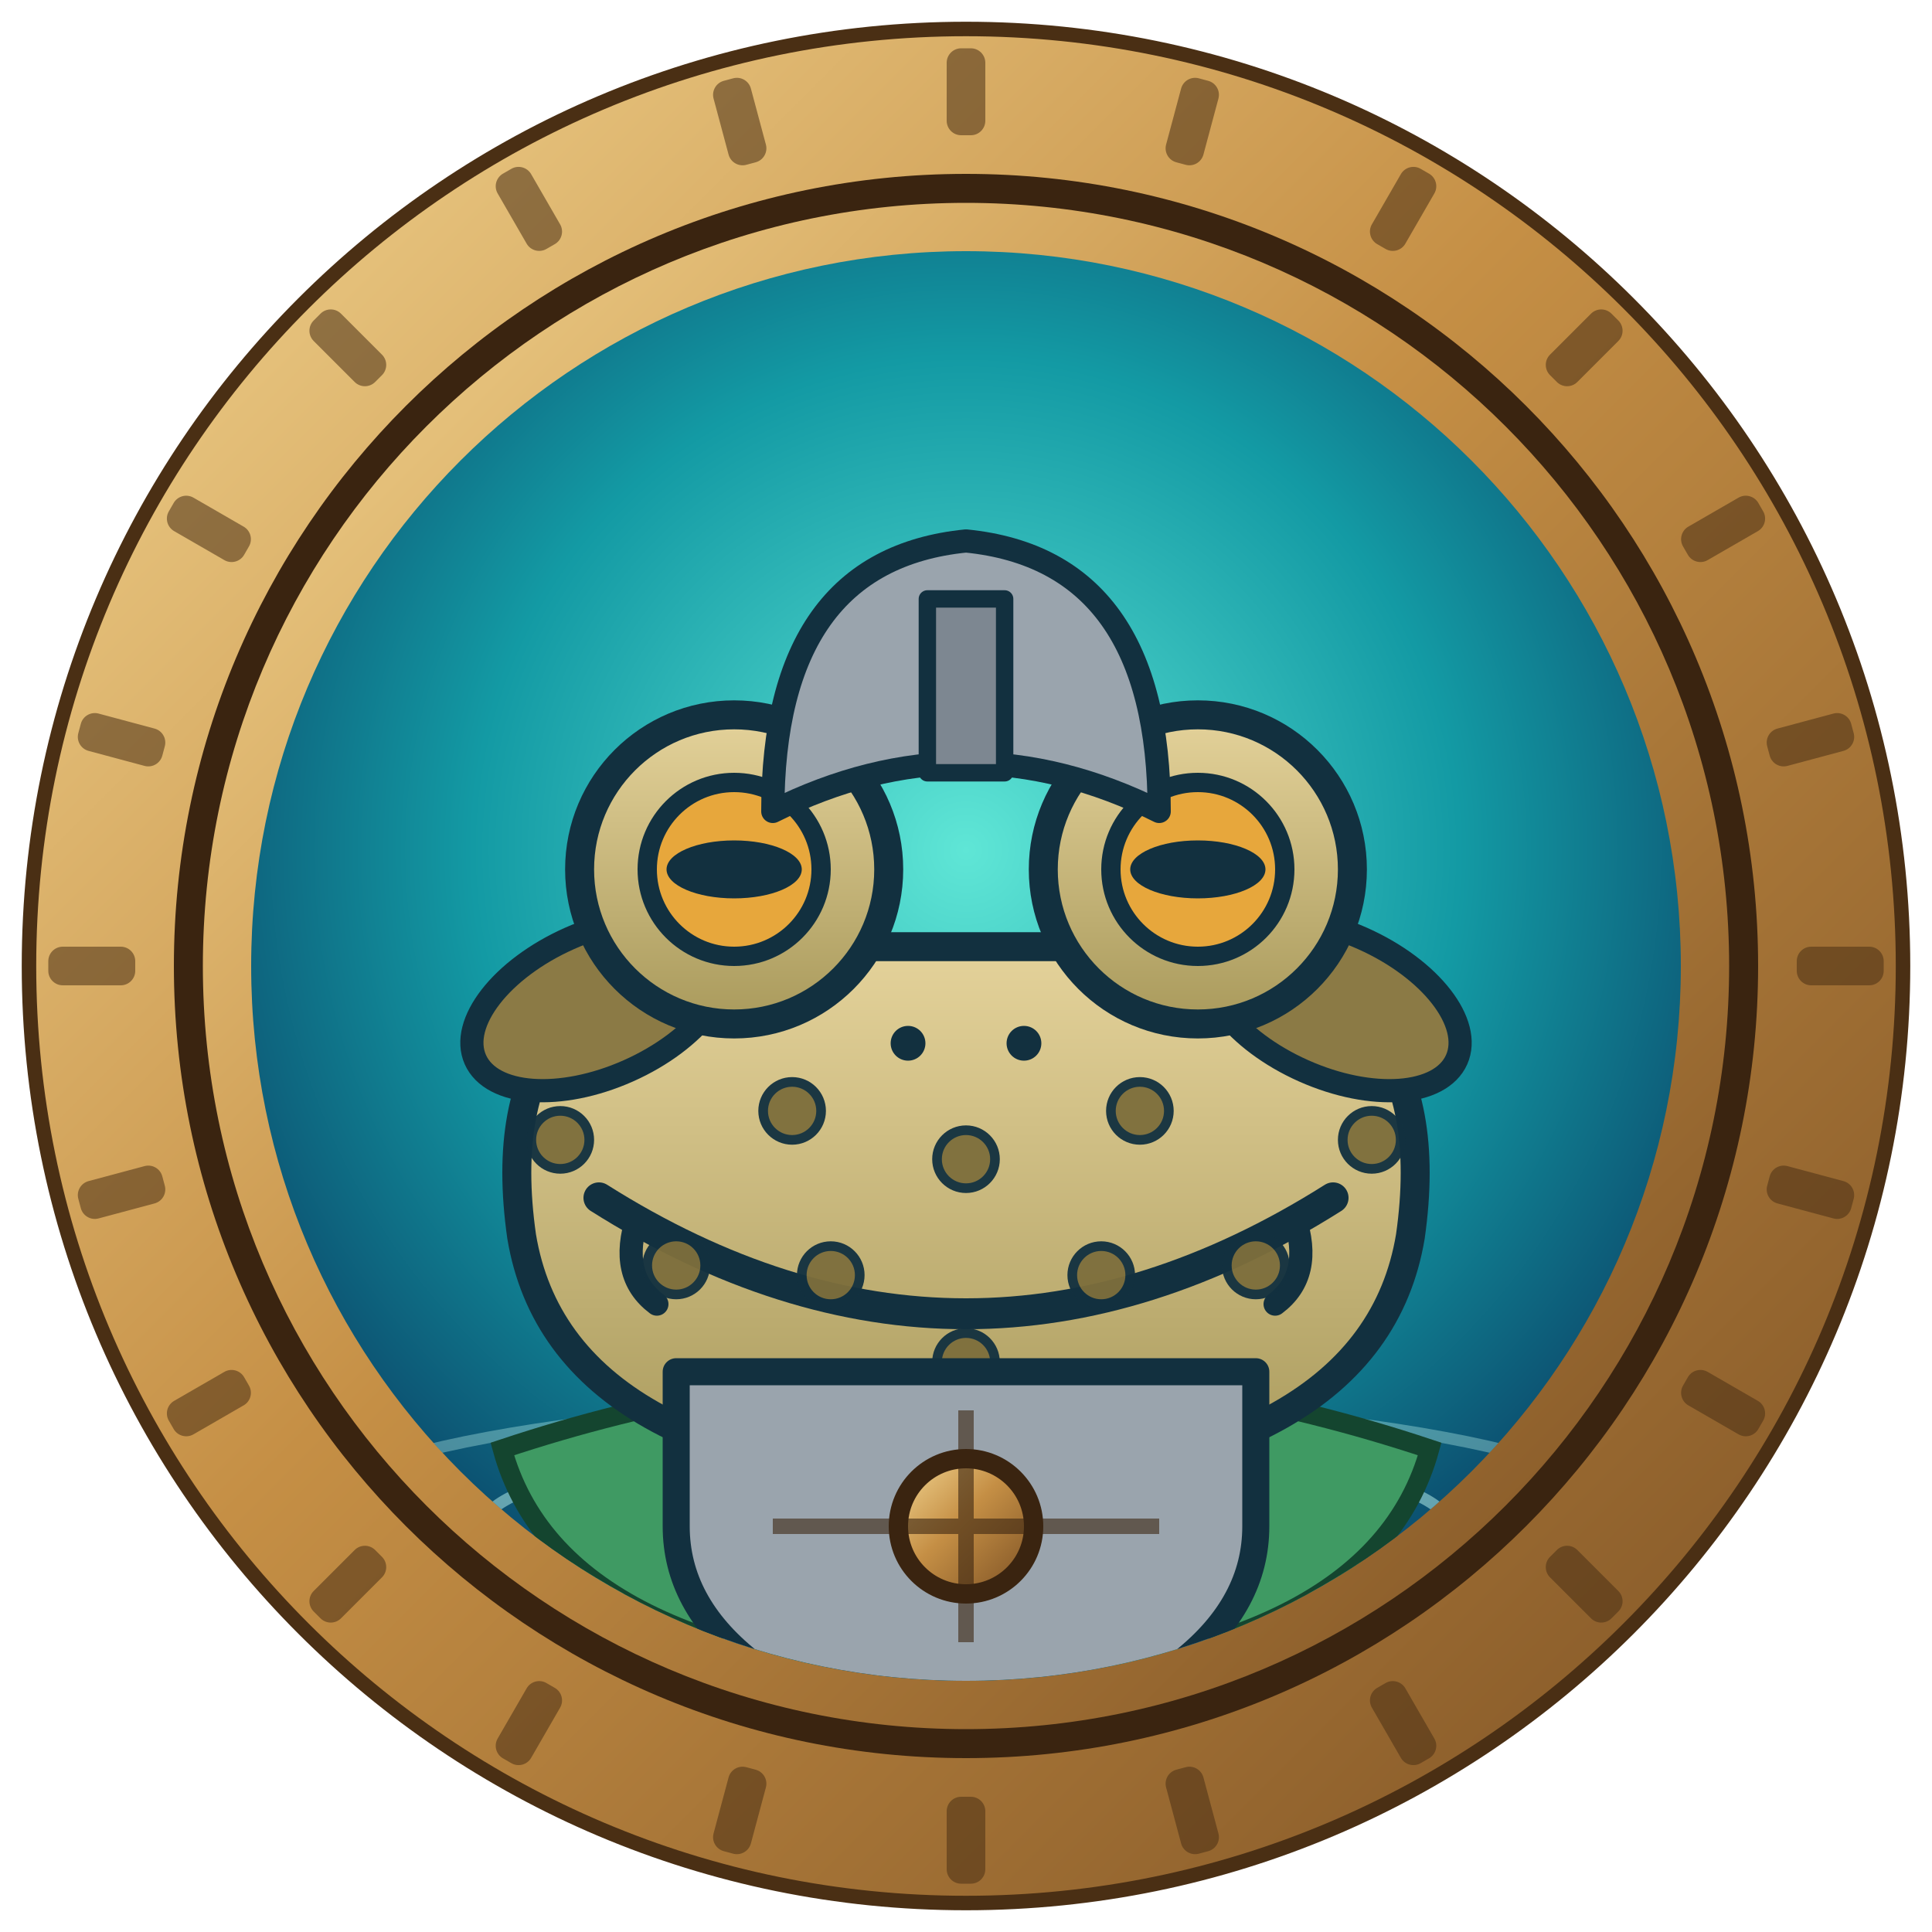
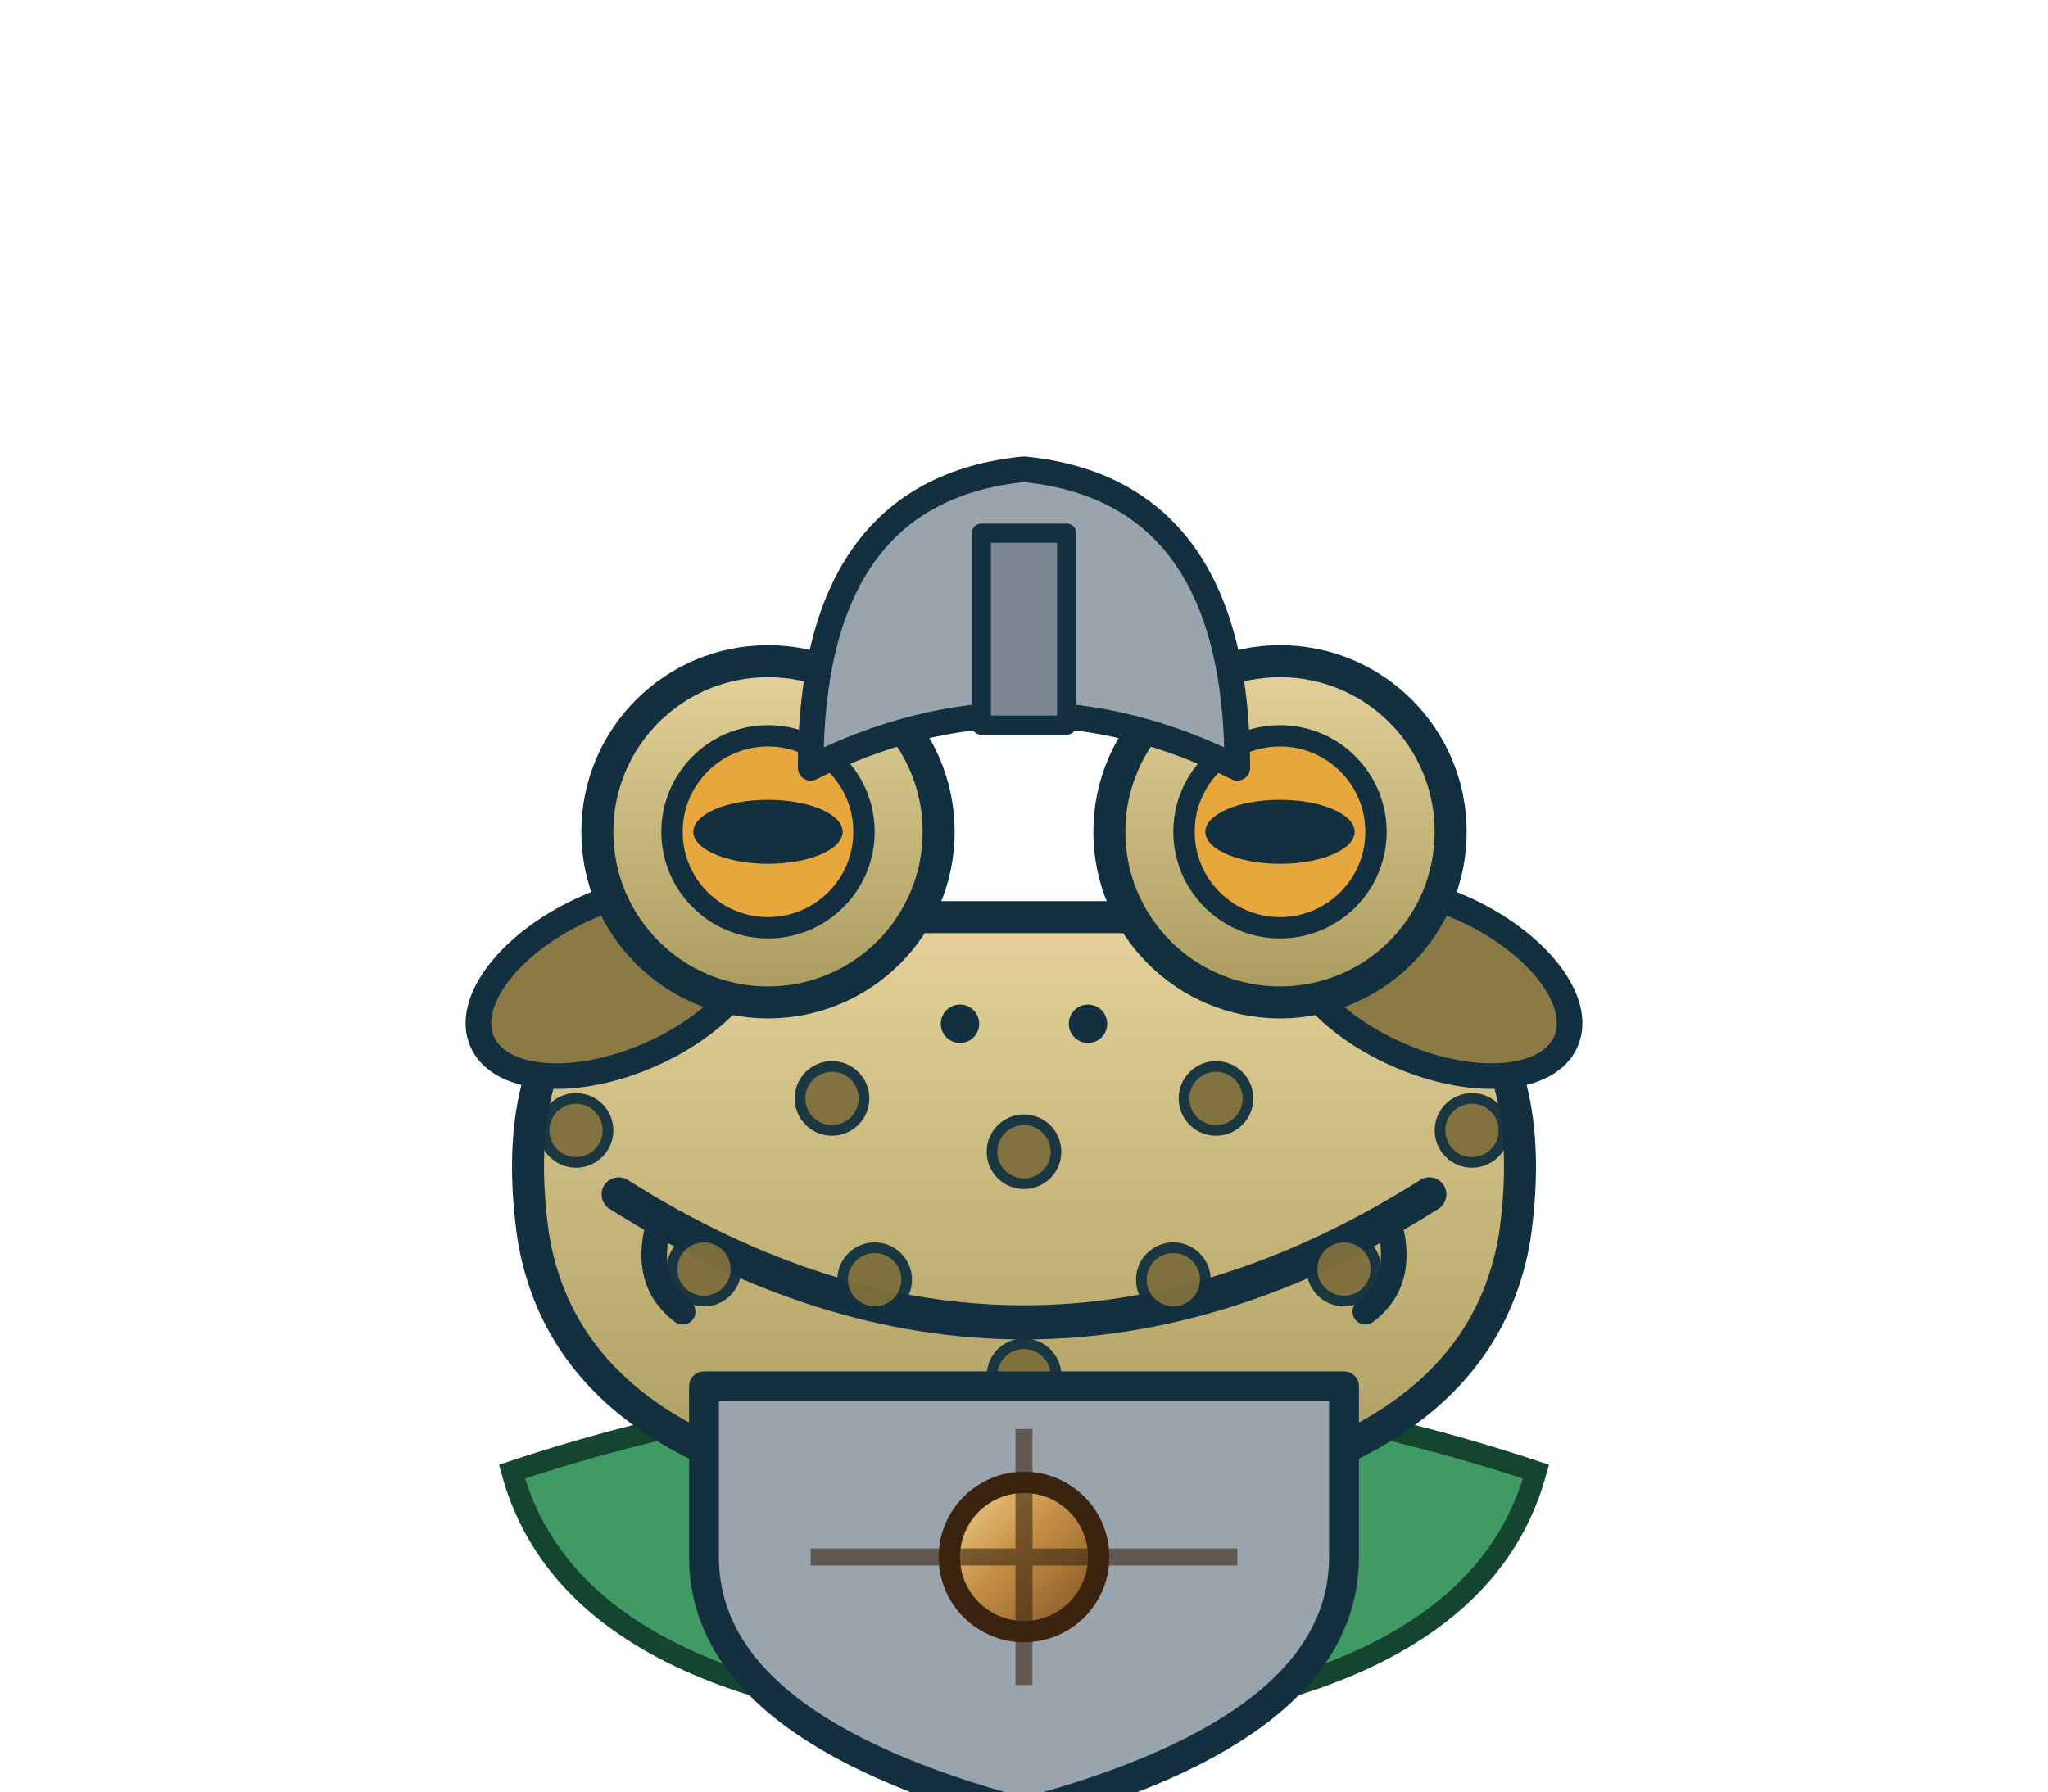
- <svg xmlns="http://www.w3.org/2000/svg" viewBox="0 0 200 200" width="200" height="200">
+ <svg xmlns="http://www.w3.org/2000/svg" viewBox="4 12 192 168" width="192" height="168">
  <defs>
    <linearGradient id="bronze" x1="0" y1="0" x2="1" y2="1">
      <stop offset="0" stop-color="#f4d894" />
      <stop offset=".45" stop-color="#c58f45" />
      <stop offset="1" stop-color="#7a4f23" />
    </linearGradient>
    <radialGradient id="teal" cx=".5" cy=".42" r=".62">
      <stop offset="0" stop-color="#5fe6d6" />
      <stop offset=".55" stop-color="#139aa4" />
      <stop offset="1" stop-color="#0a3d63" />
    </radialGradient>
    <linearGradient id="skin" x1="0" y1="0" x2="0" y2="1">
      <stop offset="0" stop-color="#e4d29a" />
      <stop offset="1" stop-color="#a99a5c" />
    </linearGradient>
    <clipPath id="disc">
      <circle cx="100" cy="100" r="74" />
    </clipPath>
  </defs>
-   <circle cx="100" cy="100" r="97" fill="url(#bronze)" />
-   <circle cx="100" cy="100" r="97" fill="none" stroke="#4a2f14" stroke-width="1.5" />
-   <rect x="98" y="5" width="4" height="9" rx="1.5" fill="#4a2f14" opacity=".55" transform="rotate(0 100 100)" />
-   <rect x="98" y="5" width="4" height="9" rx="1.5" fill="#4a2f14" opacity=".55" transform="rotate(15 100 100)" />
-   <rect x="98" y="5" width="4" height="9" rx="1.5" fill="#4a2f14" opacity=".55" transform="rotate(30 100 100)" />
-   <rect x="98" y="5" width="4" height="9" rx="1.5" fill="#4a2f14" opacity=".55" transform="rotate(45 100 100)" />
-   <rect x="98" y="5" width="4" height="9" rx="1.5" fill="#4a2f14" opacity=".55" transform="rotate(60 100 100)" />
-   <rect x="98" y="5" width="4" height="9" rx="1.5" fill="#4a2f14" opacity=".55" transform="rotate(75 100 100)" />
-   <rect x="98" y="5" width="4" height="9" rx="1.5" fill="#4a2f14" opacity=".55" transform="rotate(90 100 100)" />
-   <rect x="98" y="5" width="4" height="9" rx="1.5" fill="#4a2f14" opacity=".55" transform="rotate(105 100 100)" />
-   <rect x="98" y="5" width="4" height="9" rx="1.5" fill="#4a2f14" opacity=".55" transform="rotate(120 100 100)" />
-   <rect x="98" y="5" width="4" height="9" rx="1.5" fill="#4a2f14" opacity=".55" transform="rotate(135 100 100)" />
-   <rect x="98" y="5" width="4" height="9" rx="1.5" fill="#4a2f14" opacity=".55" transform="rotate(150 100 100)" />
-   <rect x="98" y="5" width="4" height="9" rx="1.5" fill="#4a2f14" opacity=".55" transform="rotate(165 100 100)" />
-   <rect x="98" y="5" width="4" height="9" rx="1.5" fill="#4a2f14" opacity=".55" transform="rotate(180 100 100)" />
-   <rect x="98" y="5" width="4" height="9" rx="1.5" fill="#4a2f14" opacity=".55" transform="rotate(195 100 100)" />
-   <rect x="98" y="5" width="4" height="9" rx="1.5" fill="#4a2f14" opacity=".55" transform="rotate(210 100 100)" />
-   <rect x="98" y="5" width="4" height="9" rx="1.5" fill="#4a2f14" opacity=".55" transform="rotate(225 100 100)" />
-   <rect x="98" y="5" width="4" height="9" rx="1.5" fill="#4a2f14" opacity=".55" transform="rotate(240 100 100)" />
-   <rect x="98" y="5" width="4" height="9" rx="1.5" fill="#4a2f14" opacity=".55" transform="rotate(255 100 100)" />
-   <rect x="98" y="5" width="4" height="9" rx="1.5" fill="#4a2f14" opacity=".55" transform="rotate(270 100 100)" />
-   <rect x="98" y="5" width="4" height="9" rx="1.5" fill="#4a2f14" opacity=".55" transform="rotate(285 100 100)" />
-   <rect x="98" y="5" width="4" height="9" rx="1.5" fill="#4a2f14" opacity=".55" transform="rotate(300 100 100)" />
-   <rect x="98" y="5" width="4" height="9" rx="1.5" fill="#4a2f14" opacity=".55" transform="rotate(315 100 100)" />
-   <rect x="98" y="5" width="4" height="9" rx="1.5" fill="#4a2f14" opacity=".55" transform="rotate(330 100 100)" />
-   <rect x="98" y="5" width="4" height="9" rx="1.5" fill="#4a2f14" opacity=".55" transform="rotate(345 100 100)" />
-   <circle cx="100" cy="100" r="82" fill="#3a2410" />
-   <circle cx="100" cy="100" r="79" fill="url(#bronze)" />
-   <circle cx="100" cy="100" r="74" fill="url(#teal)" />
-   <g clip-path="url(#disc)">
-     <ellipse cx="100" cy="158" rx="70" ry="13" fill="none" stroke="#bff6ee" stroke-opacity=".35" stroke-width="1.2" />
-     <ellipse cx="100" cy="158" rx="50" ry="9" fill="none" stroke="#bff6ee" stroke-opacity=".5" stroke-width="1.2" />
-     <path d="M52 150 Q100 134 148 150 Q142 172 100 174 Q58 172 52 150Z" fill="#3f9a63" stroke="#14452f" stroke-width="2" />
-     <path d="M100 152 L100 174" stroke="#14452f" stroke-width="1.6" opacity=".6" />
-     <path d="M54 128 Q50 100 78 98 L122 98 Q150 100 146 128 Q142 152 100 154 Q58 152 54 128Z" fill="url(#skin)" stroke="#12303f" stroke-width="3" stroke-linejoin="round" />
-     <ellipse cx="62" cy="104" rx="14" ry="7.5" transform="rotate(-24 62 104)" fill="#8b7a45" stroke="#12303f" stroke-width="2.4" />
-     <ellipse cx="138" cy="104" rx="14" ry="7.5" transform="rotate(24 138 104)" fill="#8b7a45" stroke="#12303f" stroke-width="2.4" />
-     <circle cx="76" cy="90" r="16" fill="url(#skin)" stroke="#12303f" stroke-width="3" />
-     <circle cx="76" cy="90" r="9.0" fill="#e7a73c" stroke="#12303f" stroke-width="2" />
-     <ellipse cx="76" cy="90" rx="7.0" ry="3.0" fill="#12303f" transform="rotate(0 76 90)" />
-     <circle cx="124" cy="90" r="16" fill="url(#skin)" stroke="#12303f" stroke-width="3" />
-     <circle cx="124" cy="90" r="9.0" fill="#e7a73c" stroke="#12303f" stroke-width="2" />
-     <ellipse cx="124" cy="90" rx="7.0" ry="3.0" fill="#12303f" transform="rotate(0 124 90)" />
-     <circle cx="94" cy="108" r="1.8" fill="#12303f" />
-     <circle cx="106" cy="108" r="1.8" fill="#12303f" />
-     <path d="M62 124 Q100 148 138 124" fill="none" stroke="#12303f" stroke-width="3.2" stroke-linecap="round" />
-     <path d="M66 126 Q64 132 68 135 M134 126 Q136 132 132 135" fill="none" stroke="#12303f" stroke-width="2.4" stroke-linecap="round" />
-     <g fill="#7d6e3c" stroke="#12303f" stroke-width="1" opacity=".95">
-       <circle cx="82" cy="115" r="3" />
-       <circle cx="100" cy="120" r="3" />
-       <circle cx="118" cy="115" r="3" />
-       <circle cx="70" cy="131" r="3" />
-       <circle cx="130" cy="131" r="3" />
-       <circle cx="100" cy="141" r="3" />
-       <circle cx="86" cy="132" r="3" />
-       <circle cx="114" cy="132" r="3" />
-       <circle cx="58" cy="118" r="3" />
-       <circle cx="142" cy="118" r="3" />
-     </g>
-     <path d="M80 84 Q80 58 100 56 Q120 58 120 84 Q100 74 80 84Z" fill="#9aa4ad" stroke="#12303f" stroke-width="2.4" stroke-linejoin="round" stroke-linecap="round" />
-     <path d="M96 62 H104 V80 H96Z" fill="#7d8791" stroke="#12303f" stroke-width="1.8" stroke-linejoin="round" stroke-linecap="round" />
-     <path d="M70 142 H130 V158 Q130 174 100 182 Q70 174 70 158Z" fill="#9aa4ad" stroke="#12303f" stroke-width="2.8" stroke-linejoin="round" stroke-linecap="round" />
-     <circle cx="100" cy="158" r="7" fill="url(#bronze)" stroke="#3a2410" stroke-width="2" />
-     <path d="M100 146 V170 M80 158 H120" stroke="#3a2410" stroke-width="1.6" opacity=".6" />
+   <path d="M52 150 Q100 134 148 150 Q142 172 100 174 Q58 172 52 150Z" fill="#3f9a63" stroke="#14452f" stroke-width="2" />
+   <path d="M100 152 L100 174" stroke="#14452f" stroke-width="1.6" opacity=".6" />
+   <path d="M54 128 Q50 100 78 98 L122 98 Q150 100 146 128 Q142 152 100 154 Q58 152 54 128Z" fill="url(#skin)" stroke="#12303f" stroke-width="3" stroke-linejoin="round" />
+   <ellipse cx="62" cy="104" rx="14" ry="7.5" transform="rotate(-24 62 104)" fill="#8b7a45" stroke="#12303f" stroke-width="2.4" />
+   <ellipse cx="138" cy="104" rx="14" ry="7.5" transform="rotate(24 138 104)" fill="#8b7a45" stroke="#12303f" stroke-width="2.4" />
+   <circle cx="76" cy="90" r="16" fill="url(#skin)" stroke="#12303f" stroke-width="3" />
+   <circle cx="76" cy="90" r="9.0" fill="#e7a73c" stroke="#12303f" stroke-width="2" />
+   <ellipse cx="76" cy="90" rx="7.0" ry="3.0" fill="#12303f" transform="rotate(0 76 90)" />
+   <circle cx="124" cy="90" r="16" fill="url(#skin)" stroke="#12303f" stroke-width="3" />
+   <circle cx="124" cy="90" r="9.0" fill="#e7a73c" stroke="#12303f" stroke-width="2" />
+   <ellipse cx="124" cy="90" rx="7.0" ry="3.0" fill="#12303f" transform="rotate(0 124 90)" />
+   <circle cx="94" cy="108" r="1.8" fill="#12303f" />
+   <circle cx="106" cy="108" r="1.8" fill="#12303f" />
+   <path d="M62 124 Q100 148 138 124" fill="none" stroke="#12303f" stroke-width="3.2" stroke-linecap="round" />
+   <path d="M66 126 Q64 132 68 135 M134 126 Q136 132 132 135" fill="none" stroke="#12303f" stroke-width="2.4" stroke-linecap="round" />
+   <g fill="#7d6e3c" stroke="#12303f" stroke-width="1" opacity=".95">
+     <circle cx="82" cy="115" r="3" />
+     <circle cx="100" cy="120" r="3" />
+     <circle cx="118" cy="115" r="3" />
+     <circle cx="70" cy="131" r="3" />
+     <circle cx="130" cy="131" r="3" />
+     <circle cx="100" cy="141" r="3" />
+     <circle cx="86" cy="132" r="3" />
+     <circle cx="114" cy="132" r="3" />
+     <circle cx="58" cy="118" r="3" />
+     <circle cx="142" cy="118" r="3" />
  </g>
+   <path d="M80 84 Q80 58 100 56 Q120 58 120 84 Q100 74 80 84Z" fill="#9aa4ad" stroke="#12303f" stroke-width="2.4" stroke-linejoin="round" stroke-linecap="round" />
+   <path d="M96 62 H104 V80 H96Z" fill="#7d8791" stroke="#12303f" stroke-width="1.8" stroke-linejoin="round" stroke-linecap="round" />
+   <path d="M70 142 H130 V158 Q130 174 100 182 Q70 174 70 158Z" fill="#9aa4ad" stroke="#12303f" stroke-width="2.8" stroke-linejoin="round" stroke-linecap="round" />
+   <circle cx="100" cy="158" r="7" fill="url(#bronze)" stroke="#3a2410" stroke-width="2" />
+   <path d="M100 146 V170 M80 158 H120" stroke="#3a2410" stroke-width="1.6" opacity=".6" />
</svg>
